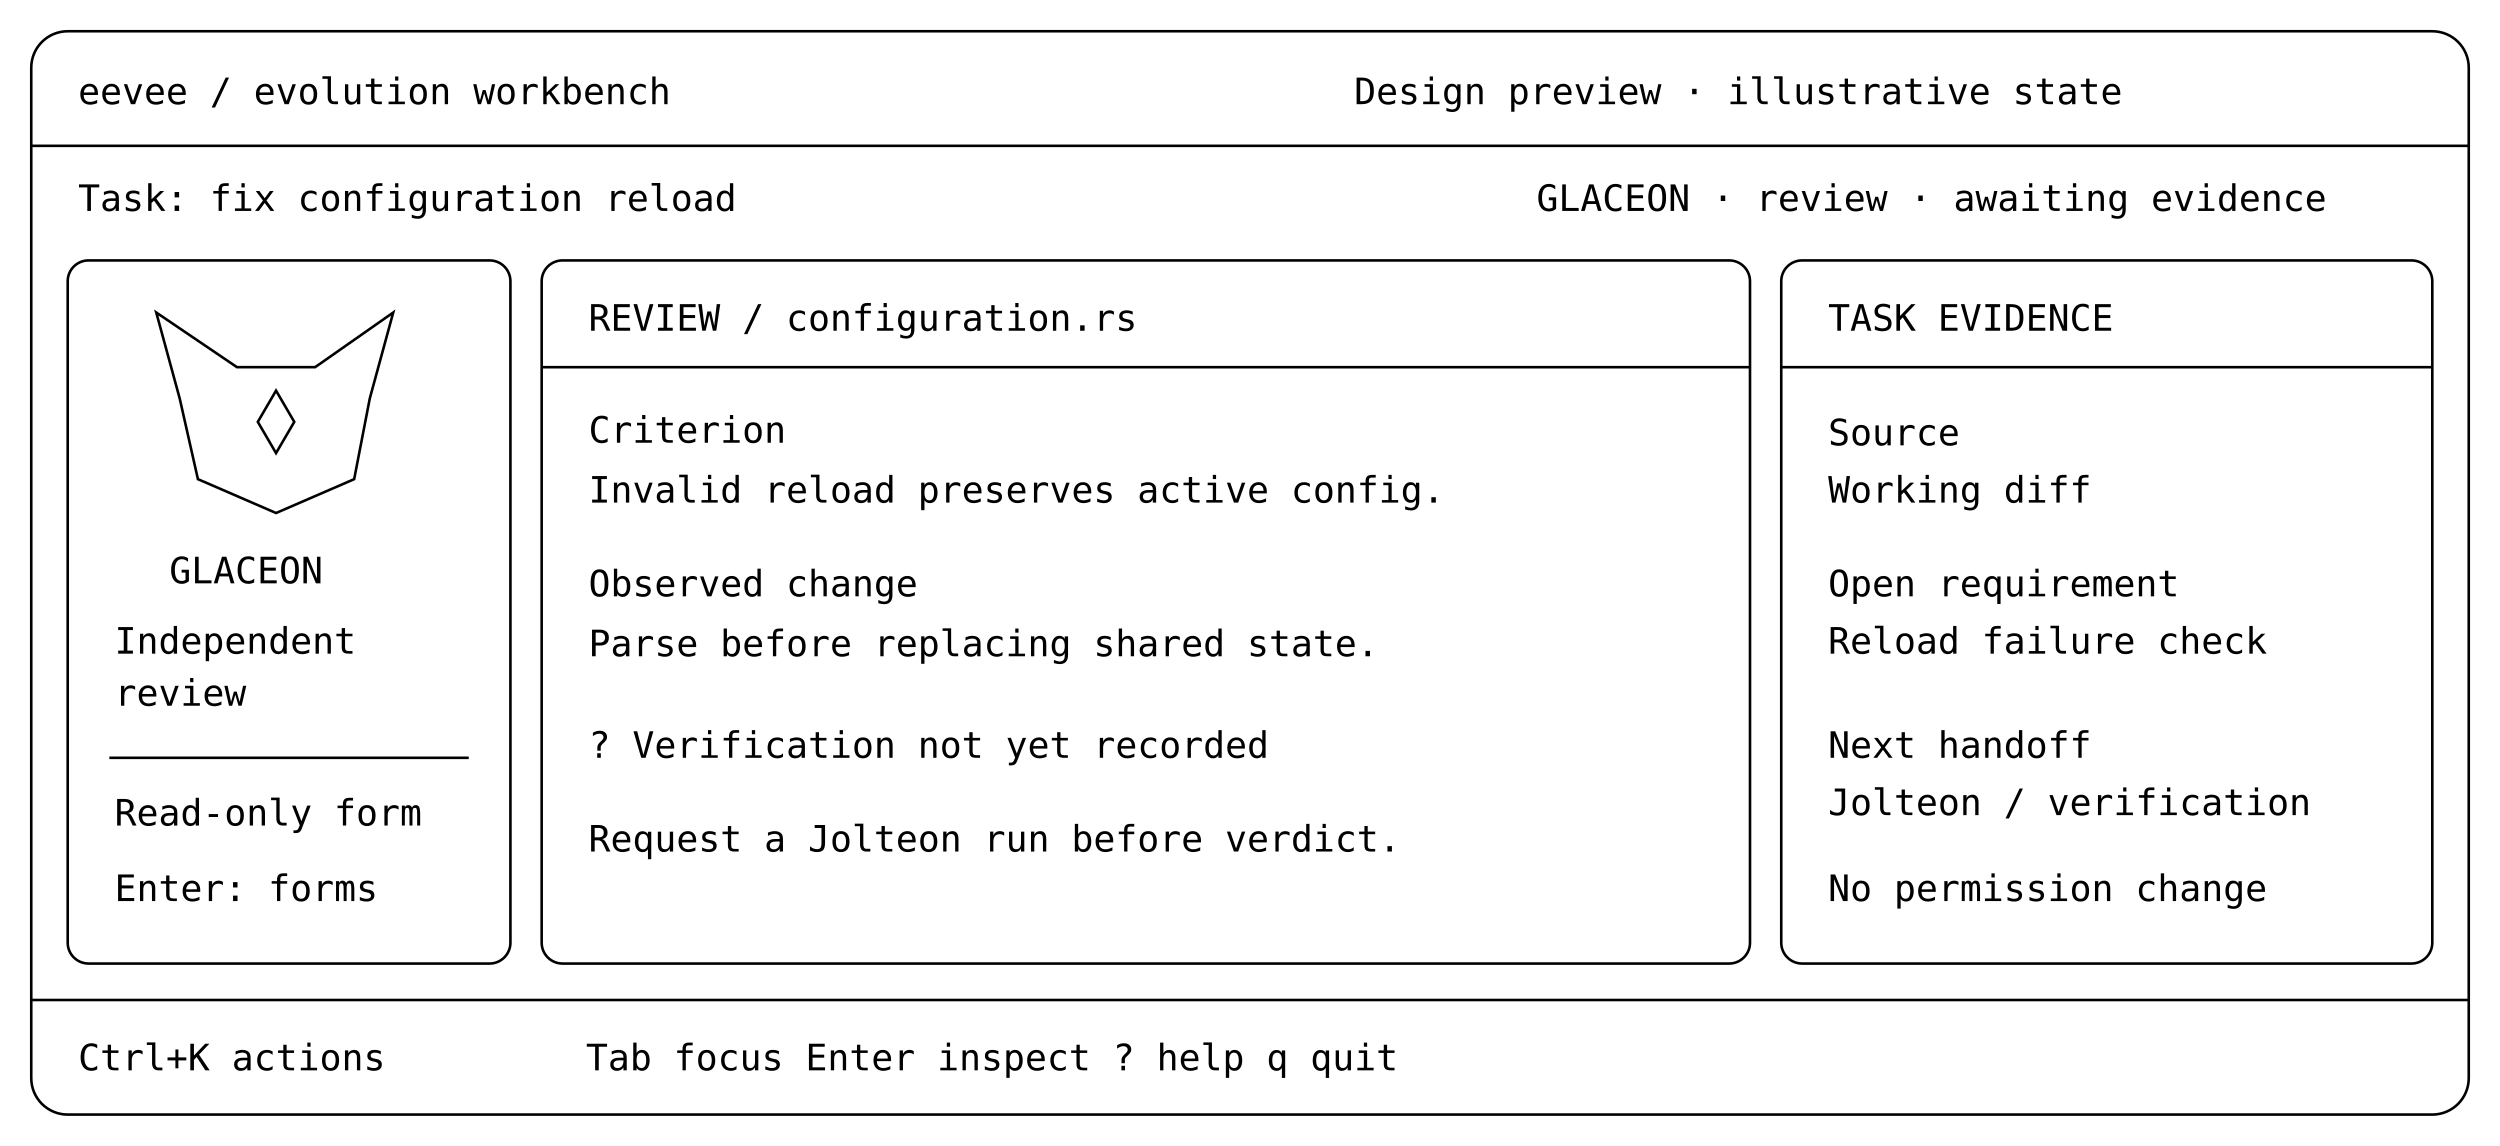
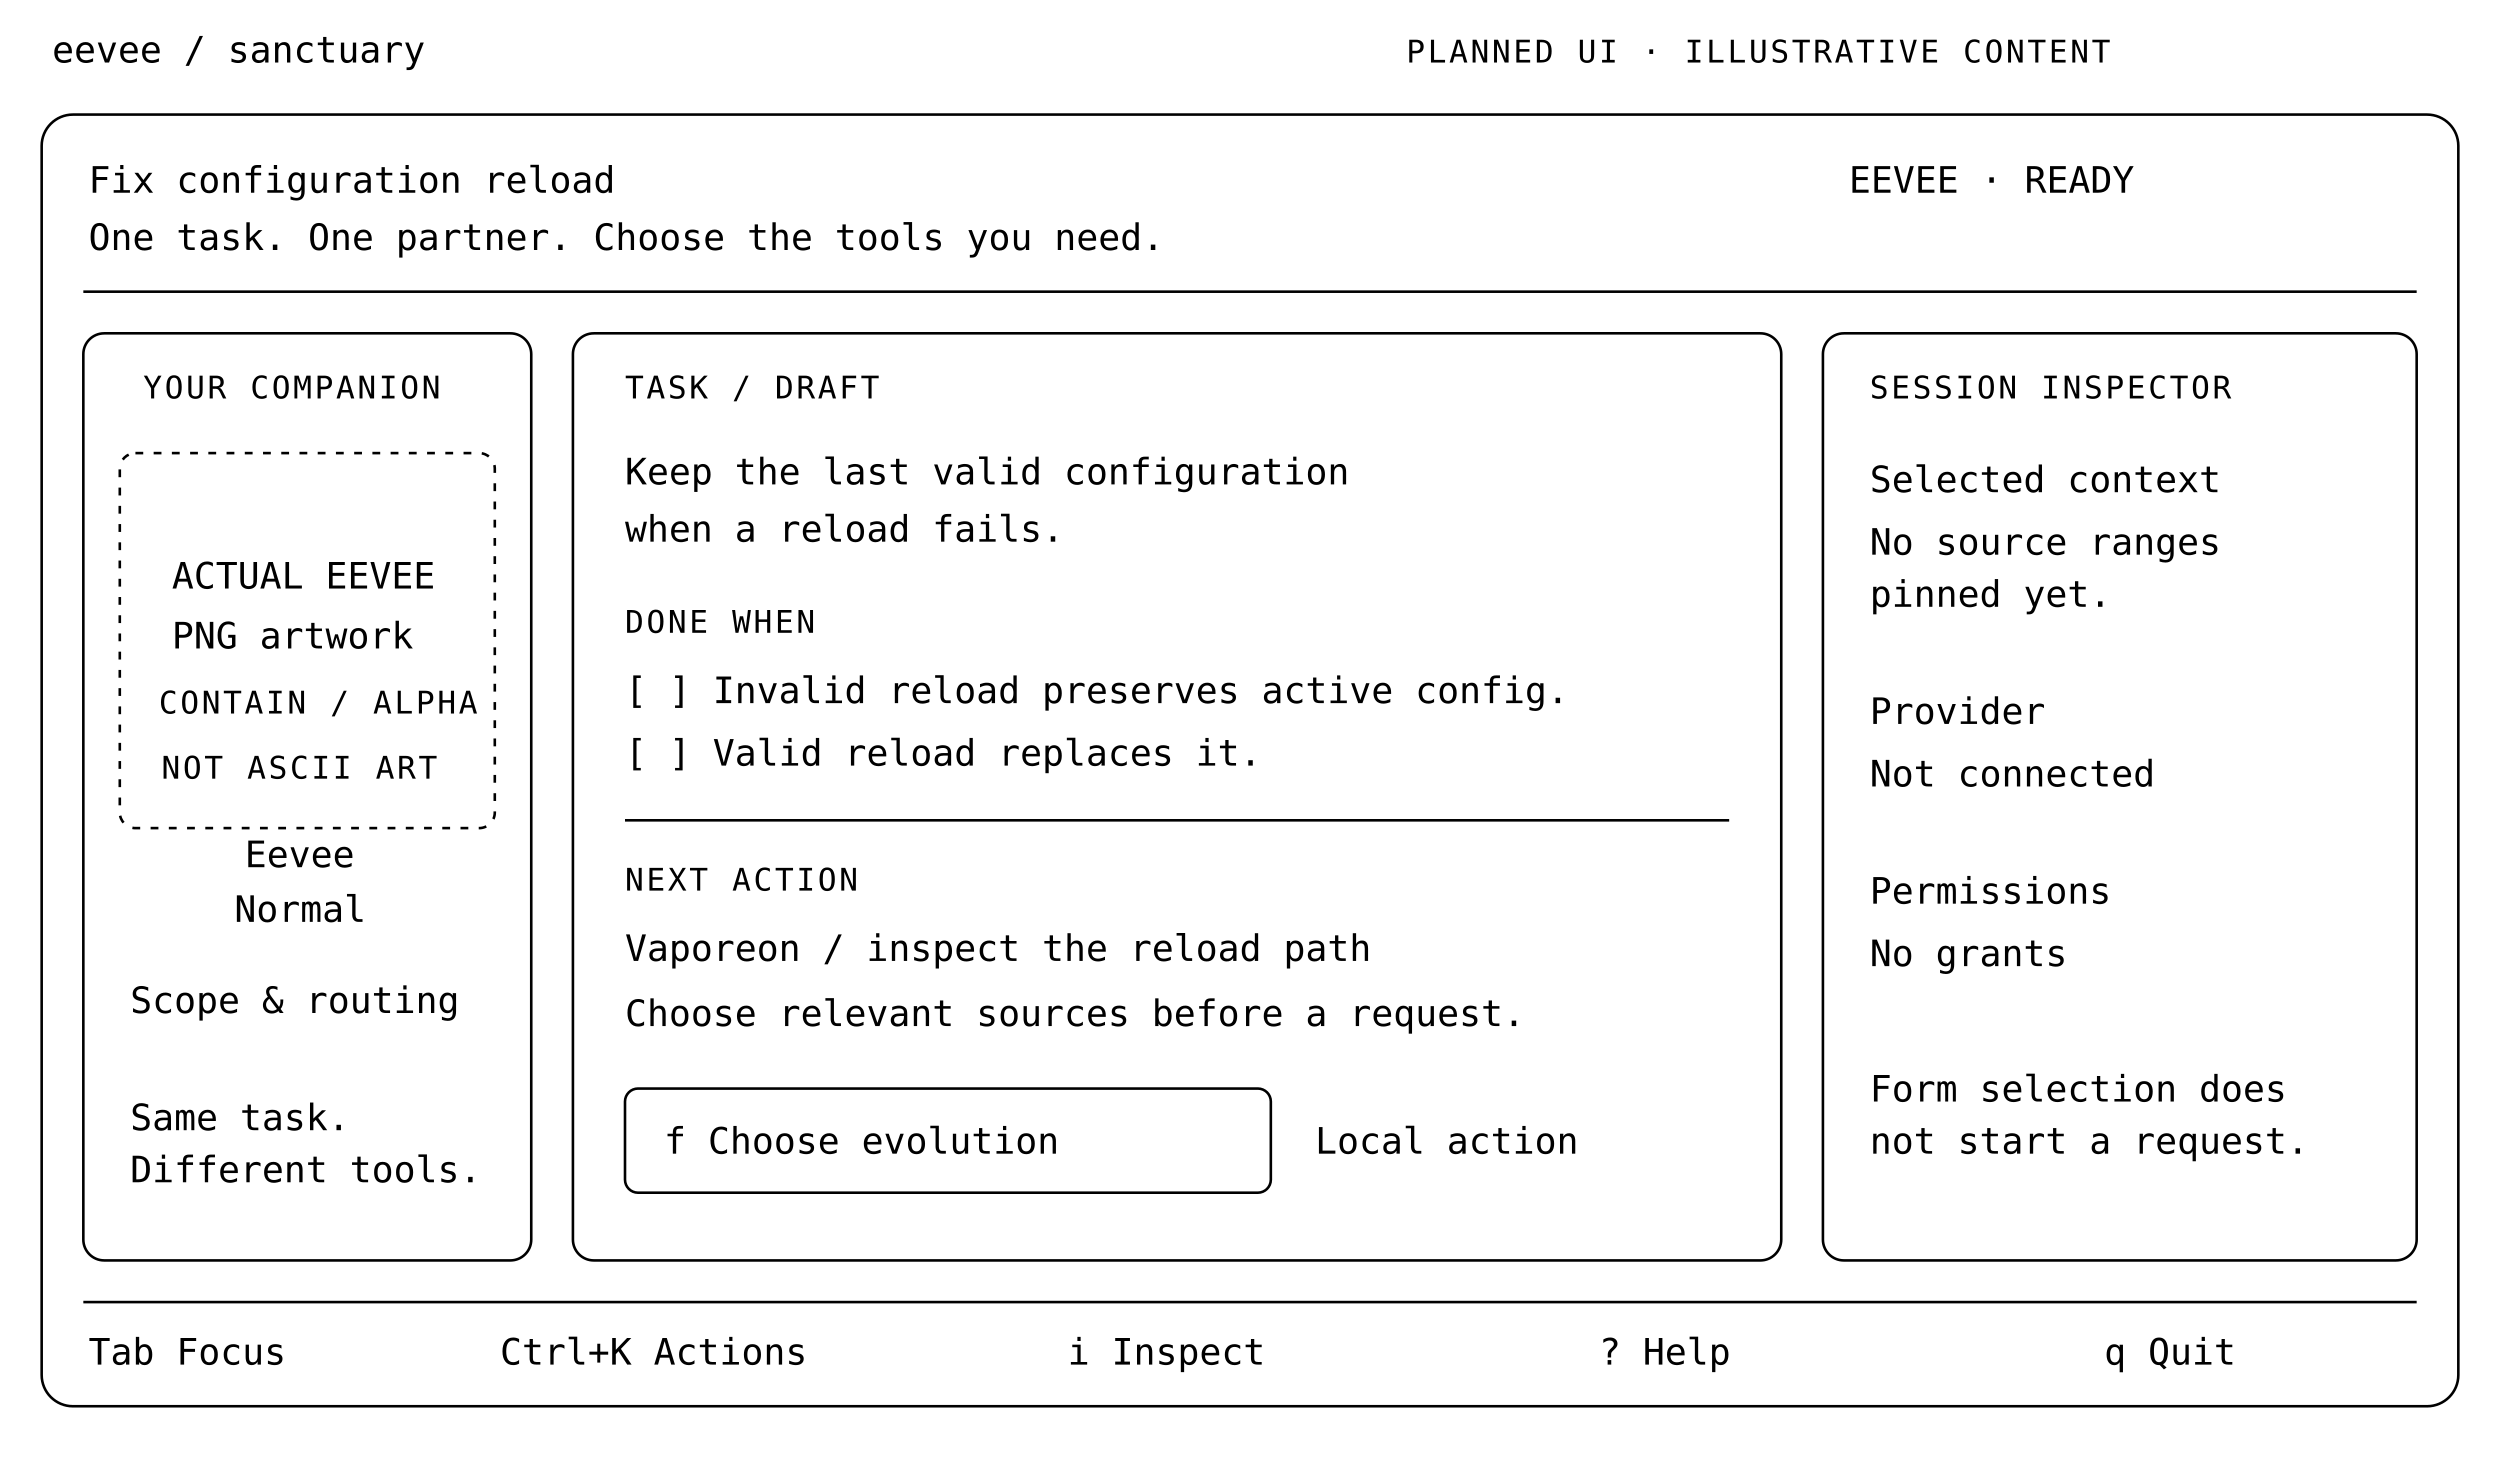
- <svg xmlns="http://www.w3.org/2000/svg" viewBox="0 0 960 440" fill="none">
-   <style>text{font-family:ui-monospace,monospace;font-size:14px;fill:var(--fg,currentColor)}.muted{fill:var(--muted,currentColor)}.accent{fill:var(--accent,currentColor)}.line{stroke:var(--border,currentColor)}.focus{stroke:var(--accent,currentColor)}</style>
-   <rect x="12" y="12" width="936" height="416" rx="14" class="line" />
-   <text x="30" y="40" class="accent">eevee / evolution workbench</text>
-   <text x="520" y="40" class="muted">Design preview · illustrative state</text>
-   <path d="M12 56H948" class="line" />
-   <text x="30" y="81">Task: fix configuration reload</text>
-   <text x="590" y="81" class="accent">GLACEON · review · awaiting evidence</text>
-   <rect x="26" y="100" width="170" height="270" rx="8" class="line" />
-   <path d="M69 153L60 120L91 141L121 141L151 120L142 153L136 184L106 197L76 184Z" class="focus" />
-   <path d="M106 150L113 162L106 174L99 162Z" class="focus" />
-   <text x="65" y="224" class="accent">GLACEON</text>
-   <text x="44" y="251" class="muted">Independent</text>
-   <text x="44" y="271" class="muted">review</text>
-   <path d="M42 291H180" class="line" />
-   <text x="44" y="317">Read-only form</text>
-   <text x="44" y="346" class="muted">Enter: forms</text>
-   <rect x="208" y="100" width="464" height="270" rx="8" class="focus" />
-   <text x="226" y="127" class="accent">REVIEW / configuration.rs</text>
-   <path d="M208 141H672" class="line" />
-   <text x="226" y="170" class="muted">Criterion</text>
-   <text x="226" y="193">Invalid reload preserves active config.</text>
-   <text x="226" y="229" class="muted">Observed change</text>
-   <text x="226" y="252">Parse before replacing shared state.</text>
-   <text x="226" y="291" fill="var(--warning,currentColor)">? Verification not yet recorded</text>
-   <text x="226" y="327" class="muted">Request a Jolteon run before verdict.</text>
-   <rect x="684" y="100" width="250" height="270" rx="8" class="line" />
-   <text x="702" y="127">TASK EVIDENCE</text>
-   <path d="M684 141H934" class="line" />
-   <text x="702" y="171" class="muted">Source</text>
-   <text x="702" y="193">Working diff</text>
-   <text x="702" y="229" class="muted">Open requirement</text>
-   <text x="702" y="251">Reload failure check</text>
-   <text x="702" y="291" class="muted">Next handoff</text>
-   <text x="702" y="313" class="accent">Jolteon / verification</text>
-   <text x="702" y="346" class="muted">No permission change</text>
-   <path d="M12 384H948" class="line" />
-   <text x="30" y="411">Ctrl+K actions</text>
-   <text x="225" y="411" class="muted">Tab focus   Enter inspect   ? help   q quit</text>
+ <svg xmlns="http://www.w3.org/2000/svg" viewBox="0 0 960 560" fill="none" role="img" aria-labelledby="title description">
+   <style>
+     text { font-family: ui-monospace, monospace; font-size: 14px; fill: var(--fg, currentColor); }
+     .muted { fill: var(--muted, currentColor); }
+     .accent { fill: var(--accent, currentColor); }
+     .label { font-size: 12px; letter-spacing: 1px; }
+     .line { stroke: var(--border, currentColor); }
+     .focus { stroke: var(--accent, currentColor); }
+   </style>
+   <text x="20" y="24" class="accent">eevee / sanctuary</text>
+   <text x="540" y="24" class="muted label">PLANNED UI · ILLUSTRATIVE CONTENT</text>
+   <rect x="16" y="44" width="928" height="496" rx="12" class="line" />
+   <text x="34" y="74">Fix configuration reload</text>
+   <text x="710" y="74" class="accent">EEVEE · READY</text>
+   <text x="34" y="96" class="muted">One task. One partner. Choose the tools you need.</text>
+   <path d="M32 112H928" class="line" />
+   <rect x="32" y="128" width="172" height="356" rx="8" class="line" />
+   <text x="55" y="153" class="muted label">YOUR COMPANION</text>
+   <g id="artwork-well">
+     <rect x="46" y="174" width="144" height="144" rx="6" class="line" stroke-dasharray="3 4" />
+     <text x="66" y="226" class="accent">ACTUAL EEVEE</text>
+     <text x="66" y="249" class="muted">PNG artwork</text>
+     <text x="61" y="274" class="muted label">CONTAIN / ALPHA</text>
+     <text x="62" y="299" class="muted label">NOT ASCII ART</text>
+   </g>
+   <text x="94" y="333" class="accent">Eevee</text>
+   <text x="90" y="354" class="muted">Normal</text>
+   <text x="50" y="389">Scope &amp; routing</text>
+   <text x="50" y="434" class="muted">Same task.</text>
+   <text x="50" y="454" class="muted">Different tools.</text>
+   <rect x="220" y="128" width="464" height="356" rx="8" class="focus" />
+   <text x="240" y="153" class="accent label">TASK / DRAFT</text>
+   <text x="240" y="186">Keep the last valid configuration</text>
+   <text x="240" y="208">when a reload fails.</text>
+   <text x="240" y="243" class="muted label">DONE WHEN</text>
+   <text x="240" y="270">[ ] Invalid reload preserves active config.</text>
+   <text x="240" y="294">[ ] Valid reload replaces it.</text>
+   <path d="M240 315H664" class="line" />
+   <text x="240" y="342" class="muted label">NEXT ACTION</text>
+   <text x="240" y="369" class="accent">Vaporeon / inspect the reload path</text>
+   <text x="240" y="394" class="muted">Choose relevant sources before a request.</text>
+   <rect x="240" y="418" width="248" height="40" rx="5" class="focus" />
+   <text x="255" y="443" class="accent">f  Choose evolution</text>
+   <text x="505" y="443" class="muted">Local action</text>
+   <rect x="700" y="128" width="228" height="356" rx="8" class="line" />
+   <text x="718" y="153" class="muted label">SESSION INSPECTOR</text>
+   <text x="718" y="189">Selected context</text>
+   <text x="718" y="213" class="muted">No source ranges</text>
+   <text x="718" y="233" class="muted">pinned yet.</text>
+   <text x="718" y="278">Provider</text>
+   <text x="718" y="302" class="muted">Not connected</text>
+   <text x="718" y="347">Permissions</text>
+   <text x="718" y="371" class="muted">No grants</text>
+   <text x="718" y="423" class="muted">Form selection does</text>
+   <text x="718" y="443" class="muted">not start a request.</text>
+   <path d="M32 500H928" class="line" />
+   <text x="34" y="524" class="muted">Tab Focus</text>
+   <text x="192" y="524" class="muted">Ctrl+K Actions</text>
+   <text x="410" y="524" class="muted">i Inspect</text>
+   <text x="614" y="524" class="muted">? Help</text>
+   <text x="808" y="524" class="muted">q Quit</text>
</svg>
